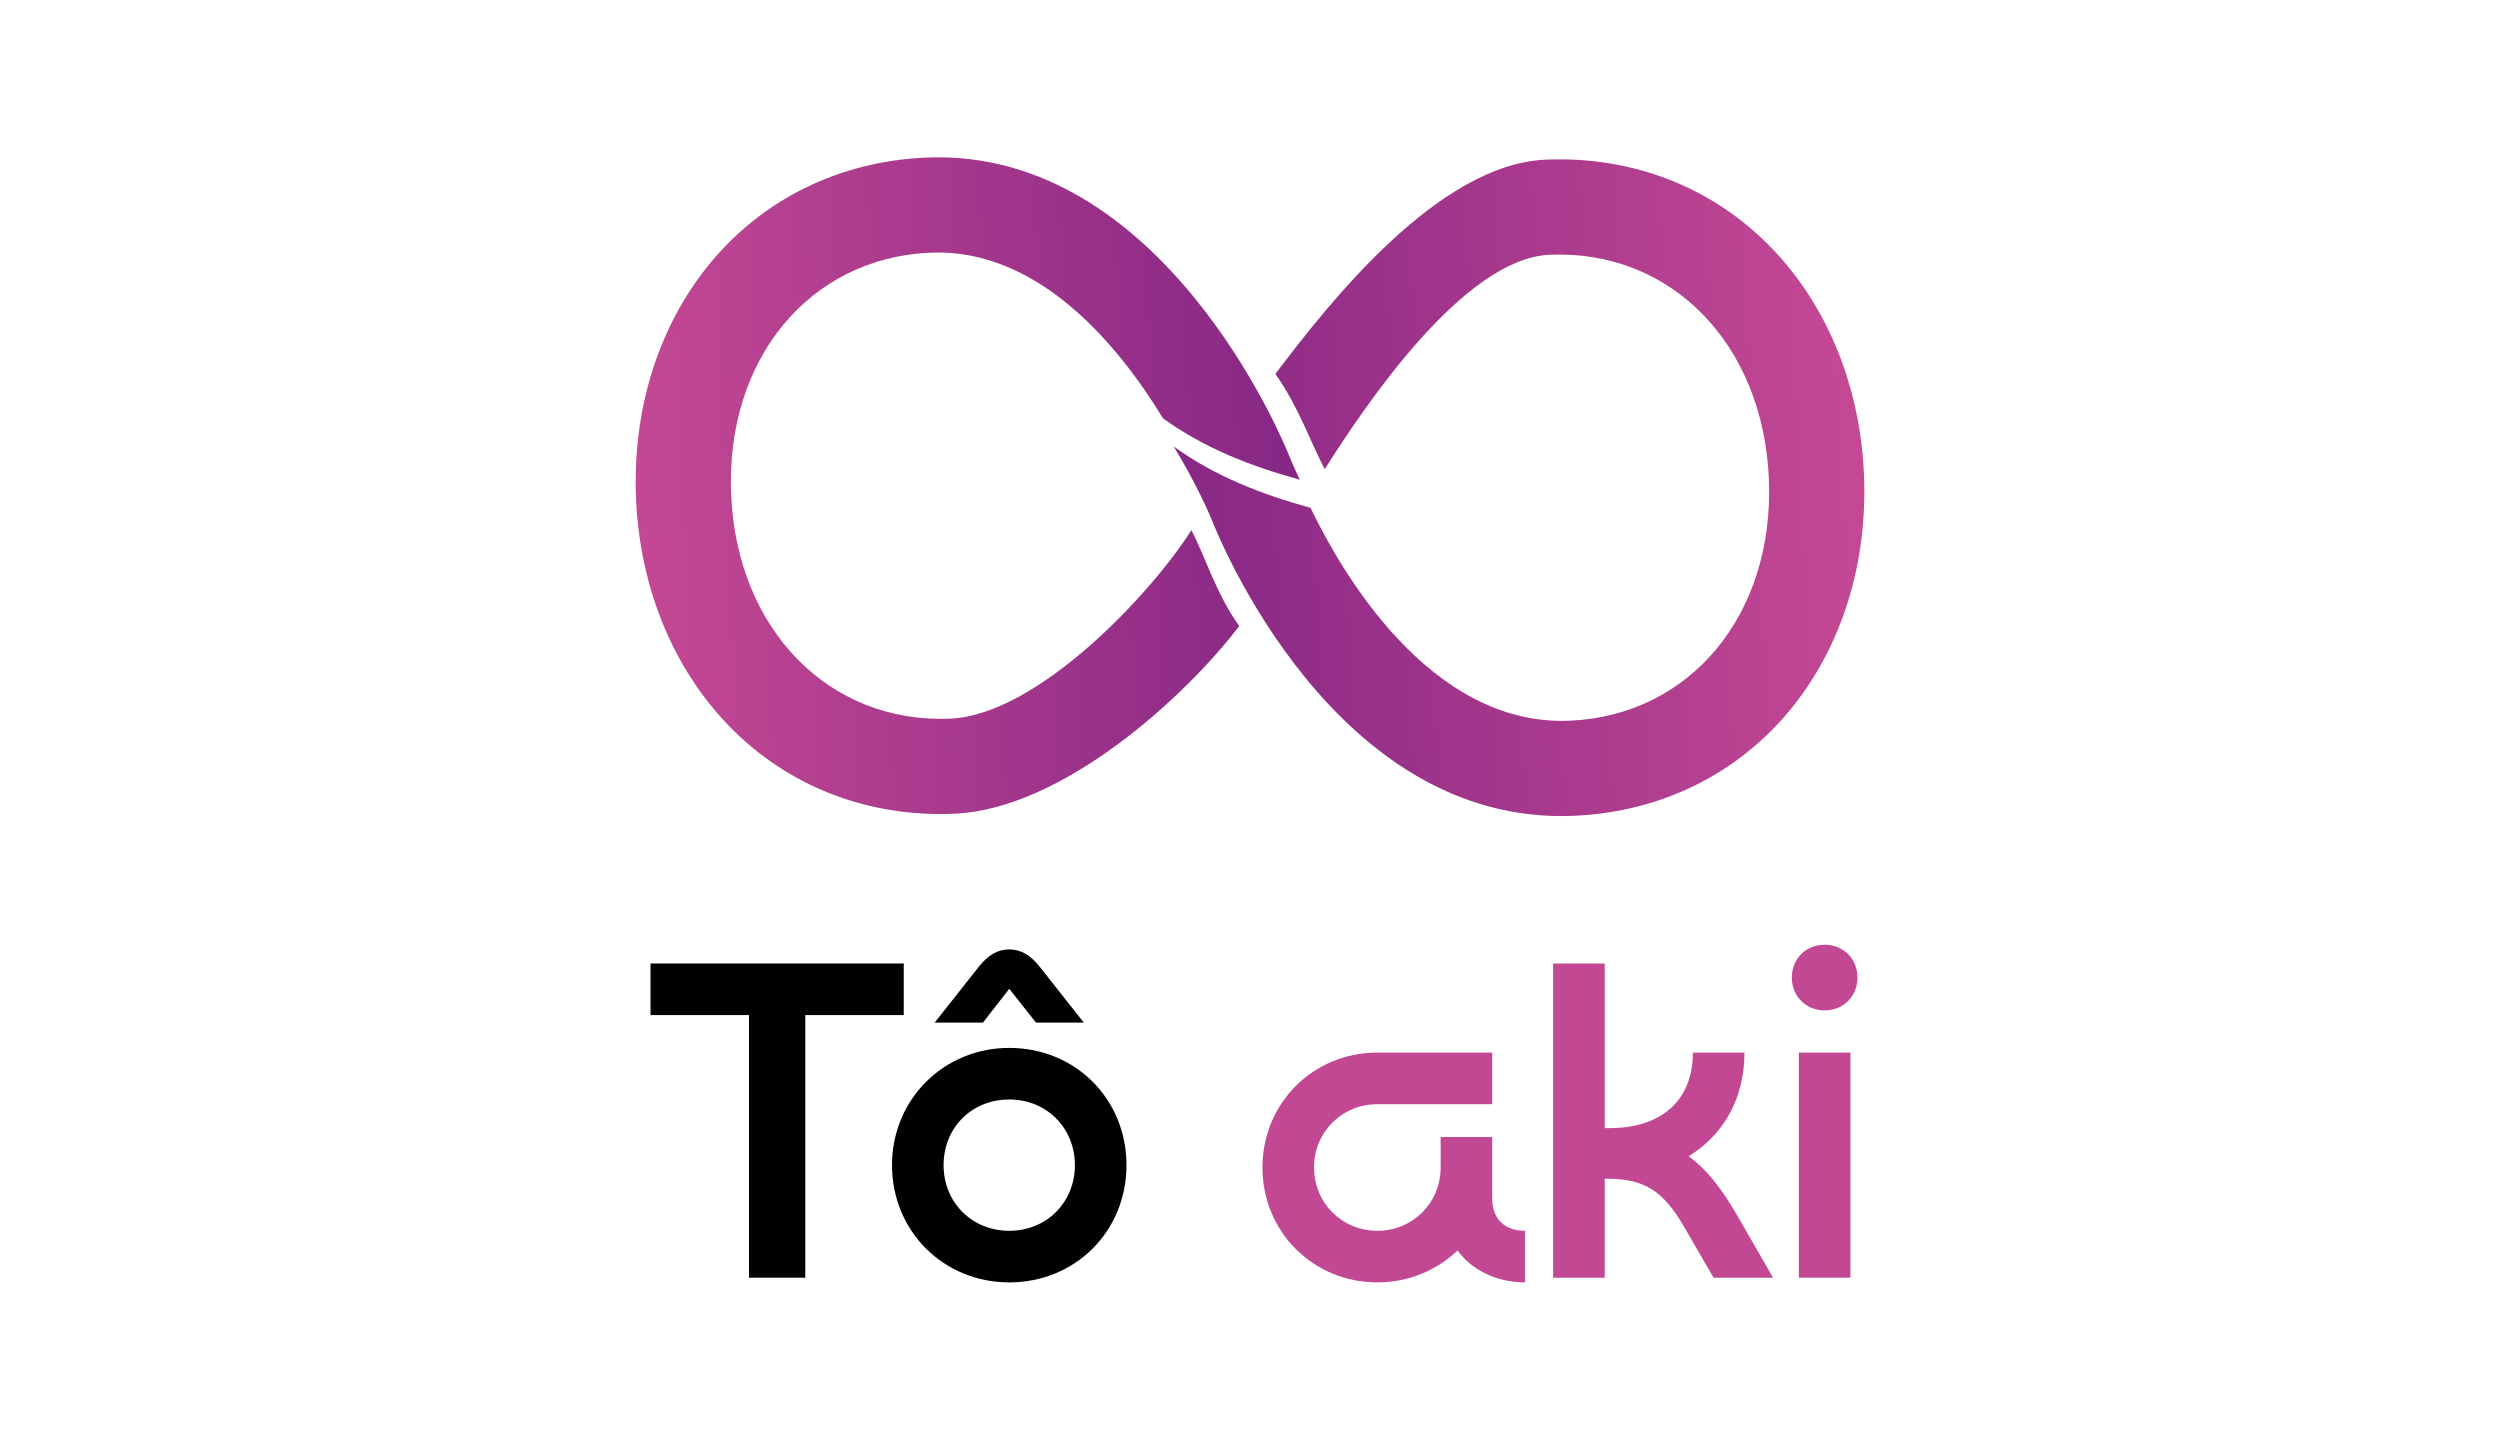
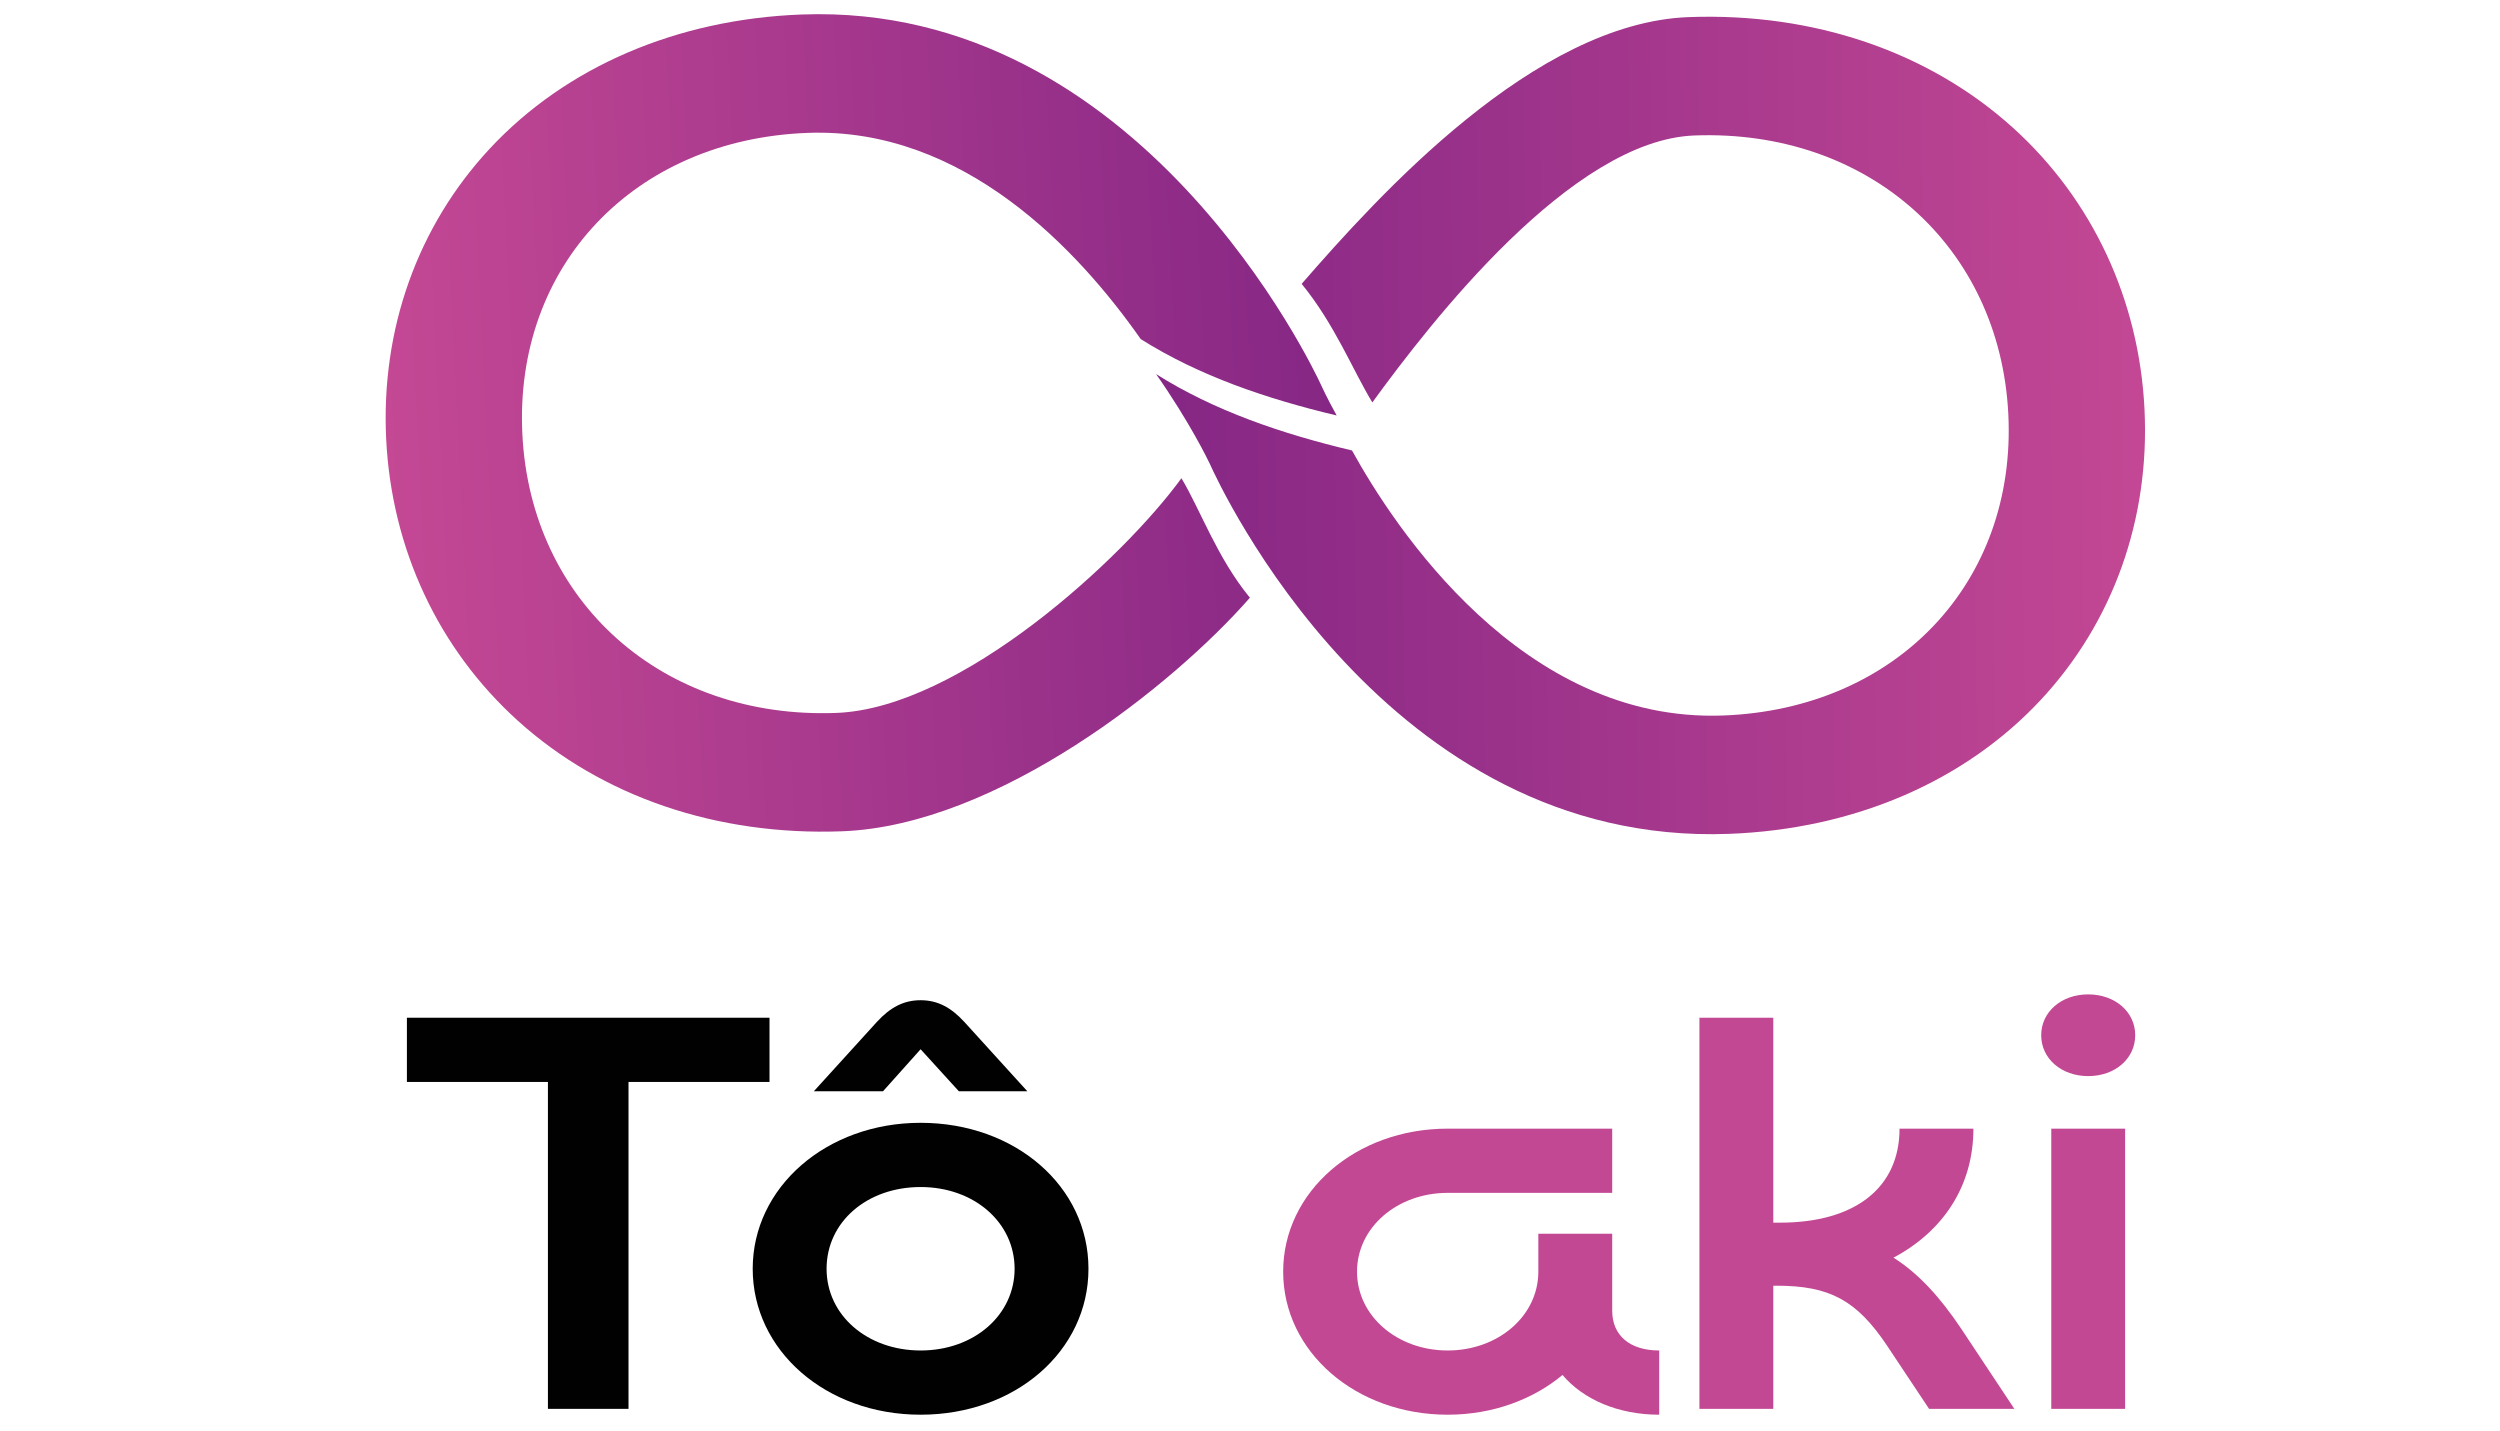
- <svg xmlns="http://www.w3.org/2000/svg" xmlns:xlink="http://www.w3.org/1999/xlink" id="Camada_1" version="1.1" viewBox="0 0 1080 1080" width="229" height="131">
-   <defs>
-     <style>
+ <svg xmlns="http://www.w3.org/2000/svg" xmlns:xlink="http://www.w3.org/1999/xlink" id="Camada_1" version="1.1" viewBox="0 0 229 131" width="229" height="131">
+   <defs id="defs2">
+     <style id="style1">
      .st0 {
        fill: url(#Gradiente_sem_nome_321);
      }

      .st1 {
        fill: #c34894;
      }

      .st2 {
        fill: #010101;
      }

      .st3 {
        fill: url(#Gradiente_sem_nome_32);
      }
    </style>
-     <linearGradient id="Gradiente_sem_nome_32" data-name="Gradiente sem nome 32" x1="94.07" y1="359.44" x2="595.49" y2="359.44" gradientTransform="translate(-33 21.48) rotate(-2.45)" gradientUnits="userSpaceOnUse">
-       <stop offset="0" stop-color="#c44894" />
-       <stop offset="1" stop-color="#862785" />
+     <linearGradient id="Gradiente_sem_nome_32" data-name="Gradiente sem nome 32" x1="94.07" y1="359.44" x2="595.49" y2="359.44" gradientTransform="rotate(-2.45,485.7554,782.3615)" gradientUnits="userSpaceOnUse">
+       <stop offset="0" stop-color="#c44894" id="stop1" />
+       <stop offset="1" stop-color="#862785" id="stop2" />
    </linearGradient>
-     <linearGradient id="Gradiente_sem_nome_321" data-name="Gradiente sem nome 32" x1="1009.58" y1="378.54" x2="490.24" y2="384.42" xlink:href="#Gradiente_sem_nome_32" />
+     <linearGradient id="Gradiente_sem_nome_321" data-name="Gradiente sem nome 32" x1="1009.58" y1="378.54" x2="490.24" y2="384.42" xlink:href="#Gradiente_sem_nome_32" gradientTransform="matrix(0.1736901,0,0,0.1509922,22.11254,-16.63834)" />
+     <linearGradient xlink:href="#Gradiente_sem_nome_32" id="linearGradient8" gradientUnits="userSpaceOnUse" gradientTransform="matrix(0.1735314,-0.00645455,0.00742482,0.1508542,16.38076,-13.39502)" x1="94.07" y1="359.44" x2="595.49" y2="359.44" />
  </defs>
-   <path class="st3" d="M569.51,344.06l-.2-.51c-3.8-9.49-95.09-232.2-273.76-224.56-65.93,2.82-124.37,31.72-164.56,81.37-38.08,47.04-57.49,109.62-54.64,176.22,2.85,66.6,27.53,127.29,69.49,170.91,44.29,46.03,104.98,69.83,170.91,67.01,81.96-3.51,174.78-88.68,215.1-141.7-17.33-24.32-26.01-53.13-36.1-72.49-30.5,48.27-116.26,139.56-182.07,142.38-91.54,3.92-161.15-67.23-165.51-169.18-4.36-101.95,58.92-178.78,150.46-182.7,82.18-3.52,142.72,71,175.65,125.09,30.76,22.32,66.35,36.22,103.33,46.34-5.23-10.92-7.97-17.84-8.1-18.18Z" />
-   <path class="st0" d="M934.16,187.58c-44.29-46.03-104.98-69.83-170.91-67.01-81.29,3.48-163.44,108.06-204.1,161.84,17.36,24.33,27.19,52.88,37.28,71.92,30.91-48.86,105.03-159.17,169.9-161.95,91.54-3.92,161.15,67.23,165.51,169.18,4.36,101.95-58.91,178.78-150.46,182.7-105.94,4.53-173.43-114.37-195.67-160.78-36.98-10.12-72.58-24.02-103.33-46.34,17.68,29.04,27.42,52.21,28.26,54.24,5.37,13.86,93.13,232.42,273.82,224.69,65.93-2.82,124.37-31.72,164.56-81.37,38.08-47.04,57.49-109.62,54.64-176.22-2.85-66.6-27.53-127.29-69.49-170.91Z" />
-   <g>
-     <path class="st2" d="M278.52,766.56h-74.37v198.32h-42.5v-198.32h-74.37v-38.96h191.23v38.96Z" />
-     <path class="st2" d="M358.19,791.35c49.93,0,88.53,38.6,88.53,88.54s-38.6,88.54-88.53,88.54-88.54-38.96-88.54-88.54,38.96-88.54,88.54-88.54ZM358.19,746.73l-19.83,25.5h-36.48l33.29-42.14c7.08-8.85,14.17-13.11,23.02-13.11s15.93,4.25,23.02,13.11l33.29,42.14h-36.12l-20.18-25.5ZM358.19,929.47c28.33,0,49.58-21.6,49.58-49.58s-21.25-49.58-49.58-49.58-49.58,21.25-49.58,49.58,21.6,49.58,49.58,49.58Z" />
-     <path class="st1" d="M683.97,858.64h38.96v46.75c0,14.87,9.21,24.08,24.79,24.08v38.96c-21.6,0-40.02-9.21-51-24.09-15.58,14.88-36.83,24.09-60.56,24.09-48.52,0-86.76-38.25-86.76-86.77s38.25-86.77,86.76-86.77h86.77v38.96h-86.77c-26.56,0-47.81,20.9-47.81,47.81s21.25,47.81,47.81,47.81,47.81-20.9,47.81-47.81v-23.02Z" />
-     <path class="st1" d="M913.42,794.89c0,34.35-15.58,61.98-42.14,78.27,13.11,9.56,24.44,23.73,35.77,43.21l27.97,48.52h-44.98l-22.31-38.6c-15.94-27.27-30.1-36.12-58.08-36.12h-1.77v74.72h-38.96v-237.27h38.96v124.3h3.54c39.66,0,63.04-21.25,63.04-57.02h38.95Z" />
-     <path class="st1" d="M998.75,738.23c0,14.16-10.62,24.79-24.79,24.79s-24.79-10.62-24.79-24.79,10.62-24.79,24.79-24.79,24.79,10.62,24.79,24.79ZM954.48,794.89h38.95v169.99h-38.95v-169.99Z" />
+   <path class="st3" d="m 121.031,35.312 -0.035,-0.077 C 120.336,33.802 104.48,0.175 73.447,1.328 61.995,1.754 51.845,6.118 44.864,13.614 c -6.614,7.103 -9.985,16.552 -9.49,26.608 0.495,10.056 4.782,19.22 12.07,25.806 7.693,6.95 18.234,10.544 29.685,10.118 C 91.365,75.616 107.486,62.756 114.49,54.751 111.48,51.079 109.972,46.729 108.219,43.805 102.922,51.094 88.026,64.878 76.596,65.304 60.696,65.896 48.606,55.152 47.848,39.759 47.091,24.365 58.082,12.764 73.982,12.172 88.255,11.641 98.771,22.893 104.49,31.06 c 5.343,3.37 11.524,5.469 17.947,6.997 -0.908,-1.649 -1.384,-2.694 -1.407,-2.745 z" id="path2" style="fill:url(#linearGradient8);stroke-width:0.162" />
+   <path class="st0" d="M 184.367,11.685 C 176.674,4.735 166.133,1.141 154.682,1.567 140.562,2.092 126.294,17.883 119.231,26.003 c 3.015,3.674 4.723,7.984 6.475,10.859 5.369,-7.377 18.243,-24.033 29.51,-24.453 15.9,-0.592 27.99,10.151 28.747,25.545 0.757,15.394 -10.232,26.994 -26.133,27.586 -18.401,0.684 -30.123,-17.269 -33.986,-24.277 -6.423,-1.528 -12.606,-3.627 -17.947,-6.997 3.071,4.385 4.763,7.883 4.908,8.19 0.933,2.093 16.176,35.094 47.56,33.926 11.451,-0.426 21.602,-4.789 28.582,-12.286 6.614,-7.103 9.985,-16.552 9.49,-26.608 -0.495,-10.056 -4.782,-19.22 -12.07,-25.806 z" id="path3" style="fill:url(#Gradiente_sem_nome_321);stroke-width:0.162" />
+   <g id="g8" transform="matrix(0.1736901,0,0,0.1509922,22.11254,-16.63834)">
+     <path class="st2" d="m 278.52,766.56 h -74.37 v 198.32 h -42.5 V 766.56 H 87.28 V 727.6 h 191.23 v 38.96 z" id="path4" />
+     <path class="st2" d="m 358.19,791.35 c 49.93,0 88.53,38.6 88.53,88.54 0,49.94 -38.6,88.54 -88.53,88.54 -49.93,0 -88.54,-38.96 -88.54,-88.54 0,-49.58 38.96,-88.54 88.54,-88.54 z m 0,-44.62 -19.83,25.5 h -36.48 l 33.29,-42.14 c 7.08,-8.85 14.17,-13.11 23.02,-13.11 8.85,0 15.93,4.25 23.02,13.11 l 33.29,42.14 h -36.12 l -20.18,-25.5 z m 0,182.74 c 28.33,0 49.58,-21.6 49.58,-49.58 0,-27.98 -21.25,-49.58 -49.58,-49.58 -28.33,0 -49.58,21.25 -49.58,49.58 0,28.33 21.6,49.58 49.58,49.58 z" id="path5" />
+     <path class="st1" d="m 683.97,858.64 h 38.96 v 46.75 c 0,14.87 9.21,24.08 24.79,24.08 v 38.96 c -21.6,0 -40.02,-9.21 -51,-24.09 -15.58,14.88 -36.83,24.09 -60.56,24.09 -48.52,0 -86.76,-38.25 -86.76,-86.77 0,-48.52 38.25,-86.77 86.76,-86.77 h 86.77 v 38.96 h -86.77 c -26.56,0 -47.81,20.9 -47.81,47.81 0,26.91 21.25,47.81 47.81,47.81 26.56,0 47.81,-20.9 47.81,-47.81 z" id="path6" />
+     <path class="st1" d="m 913.42,794.89 c 0,34.35 -15.58,61.98 -42.14,78.27 13.11,9.56 24.44,23.73 35.77,43.21 l 27.97,48.52 h -44.98 l -22.31,-38.6 c -15.94,-27.27 -30.1,-36.12 -58.08,-36.12 h -1.77 v 74.72 H 768.92 V 727.62 h 38.96 v 124.3 h 3.54 c 39.66,0 63.04,-21.25 63.04,-57.02 h 38.95 z" id="path7" />
+     <path class="st1" d="m 998.75,738.23 c 0,14.16 -10.62,24.79 -24.79,24.79 -14.17,0 -24.79,-10.62 -24.79,-24.79 0,-14.17 10.62,-24.79 24.79,-24.79 14.17,0 24.79,10.62 24.79,24.79 z m -44.27,56.66 h 38.95 v 169.99 h -38.95 z" id="path8" />
  </g>
</svg>
